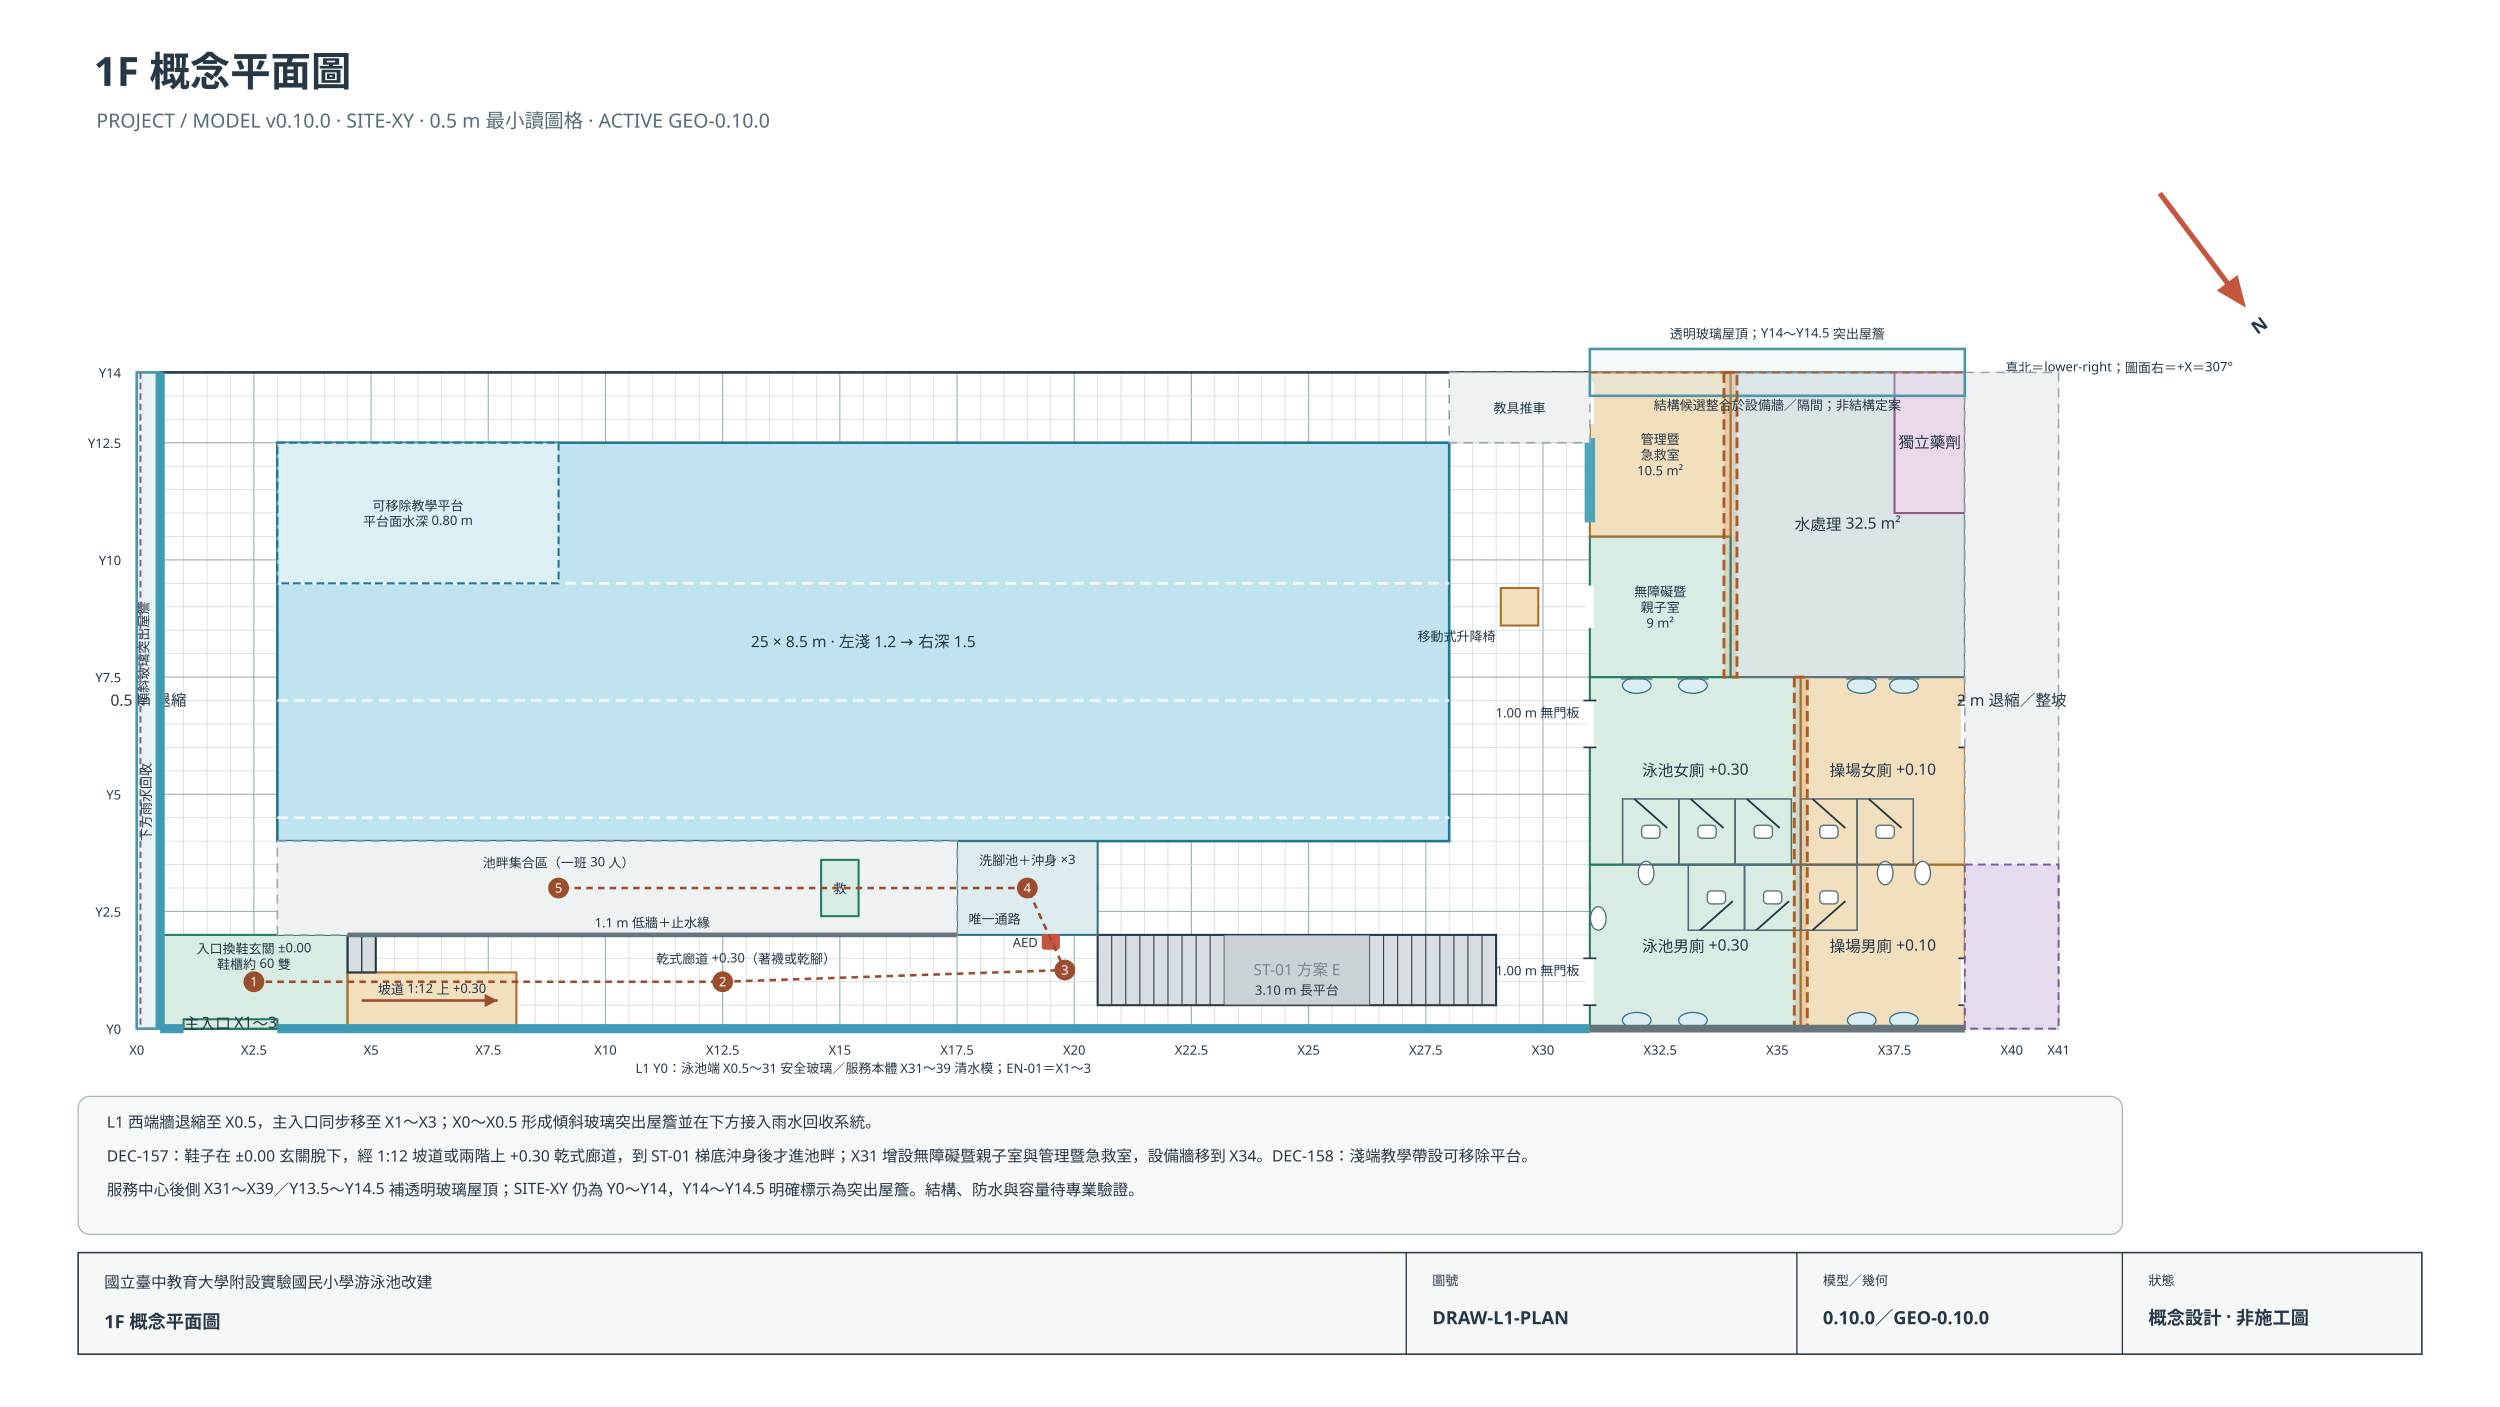
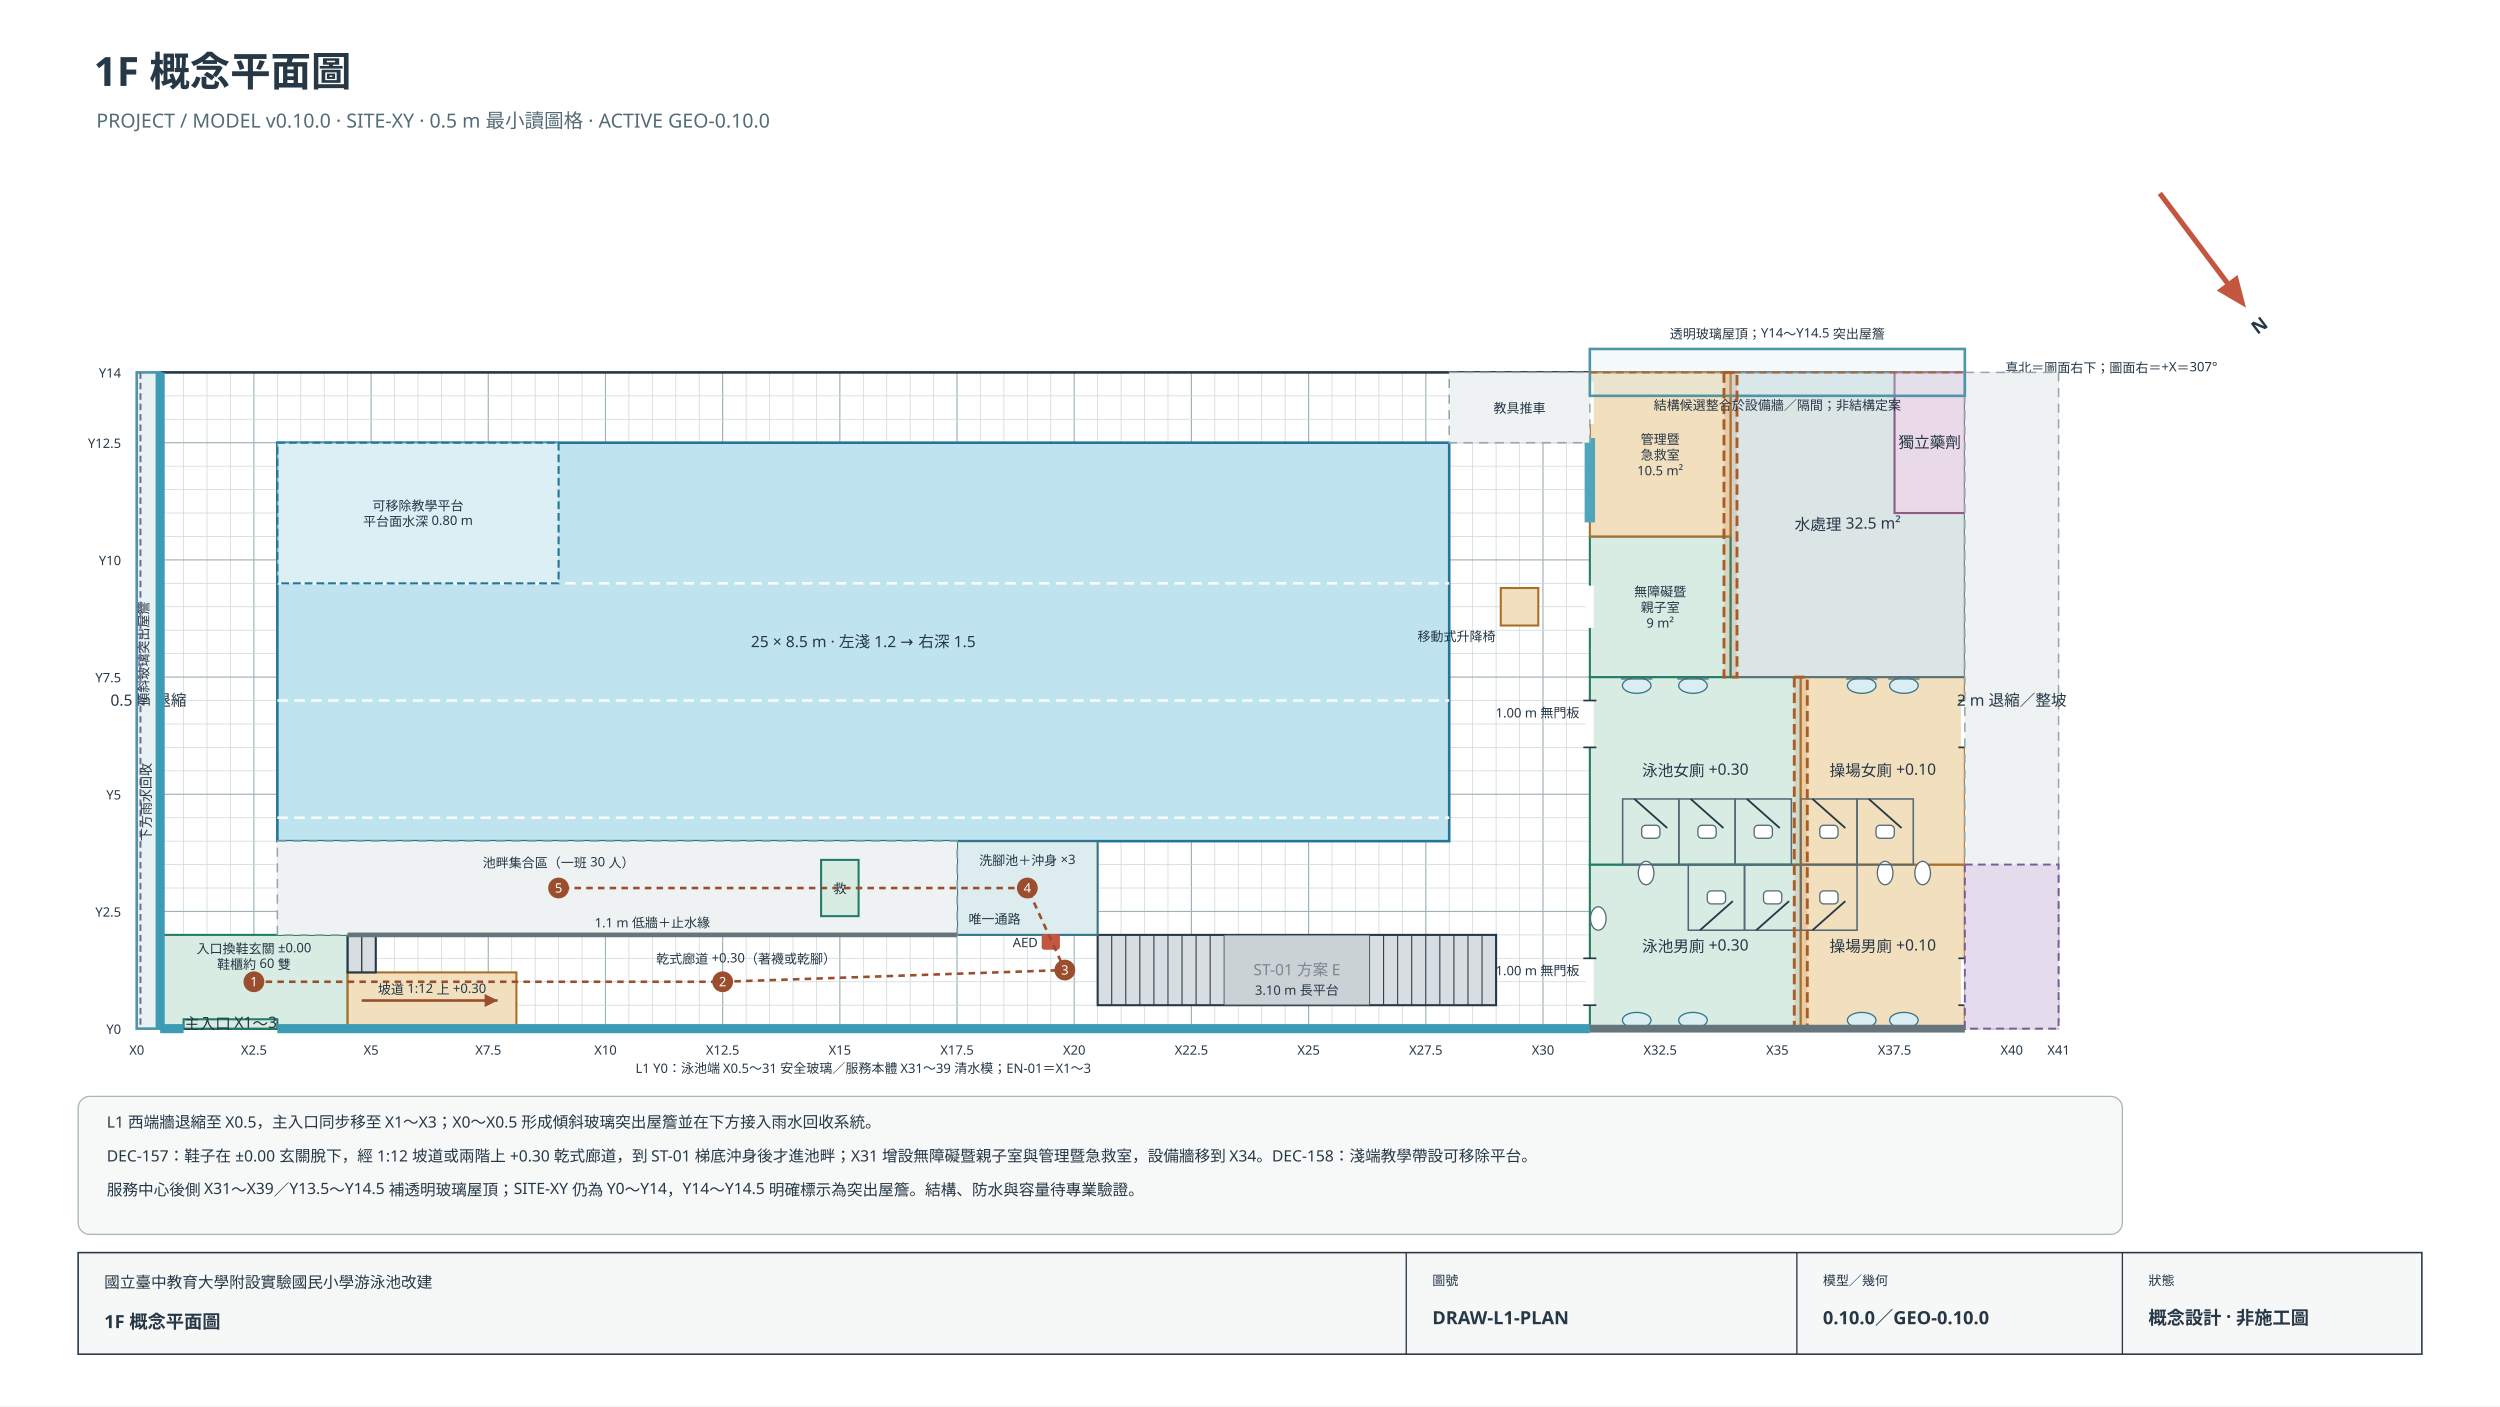
<svg xmlns="http://www.w3.org/2000/svg" width="1920" height="1080" viewBox="0 0 1920 1080" role="img" aria-labelledby="title desc" data-model-version="0.10.0" data-active-geometry="GEO-0.10.0" data-coordinate-system="SITE-XY">
  <style>
  text{font-family:"Noto Sans TC","Microsoft JhengHei",sans-serif;fill:#263746}.title{font-size:31px;font-weight:800}.subtitle{font-size:15px;fill:#536b75}.label{font-size:14px;font-weight:700}.small{font-size:12px}.tiny{font-size:10px}.grid{stroke:#cbd7da;stroke-width:.55}.gridMajor{stroke:#9fb2b8;stroke-width:.9}.outline{fill:none;stroke:#263746;stroke-width:2}.reference{fill:#eef2f2;stroke:#97a8ad;stroke-width:1.2;stroke-dasharray:7 5}.pool{fill:#bfe4ef;stroke:#227698;stroke-width:2}.lane{stroke:#f8fbfc;stroke-width:2;stroke-dasharray:8 5}.working{fill:#f1dfbe;stroke:#a96f28;stroke-width:1.6}.confirmed{fill:#d8ece4;stroke:#237c64;stroke-width:1.6}.service{fill:#dbe5e6;stroke:#5b7278;stroke-width:1.6}.chemical{fill:#ead9e8;stroke:#8e5a88;stroke-width:1.6}.deferred{fill:#e4dbed;stroke:#7c5c98;stroke-width:1.5;stroke-dasharray:6 4}.stair{fill:#d7dde0;stroke:#263746;stroke-width:1.6}.structure{fill:#c3793c;fill-opacity:.18;stroke:#a95c25;stroke-width:2.2;stroke-dasharray:8 4}.dim{stroke:#536b75;stroke-width:1;fill:none}.titleBox{fill:#f6f8f8;stroke:#263746;stroke-width:1.2}.note{fill:#f7f8f8;stroke:#a8b6ba;stroke-width:1}.mirror{stroke:#4f8792;stroke-width:7}.roof{fill:#d8eef2;fill-opacity:.28;stroke:#4f95a8;stroke-width:2}.level{stroke:#8b9ba0;stroke-width:1;stroke-dasharray:7 5}.water{fill:#8fd2e6;fill-opacity:.75;stroke:#227698;stroke-width:2}.wall{fill:#c9d3d4;stroke:#536b75;stroke-width:1.5}.terrace{fill:#cfe1c5;stroke:#52774b;stroke-width:1.7}.arrival{fill:#d7e8df;stroke:#286b5c;stroke-width:2}.corridor{fill:#dcecef;stroke:#357487;stroke-width:1.6}.female{fill:#e5e0ee;stroke:#76598d;stroke-width:1.6}.glassLine{stroke:#3d9bb3;stroke-width:7}.wallLine{stroke:#65757b;stroke-width:6}.windowLine{stroke:#4fa5bb;stroke-width:8}.locker{fill:#cfd8d8;stroke:#64787a;stroke-width:1}.counter{fill:#d7c5ab;stroke:#8a6234;stroke-width:1.5}.plant{fill:#bed6b2;stroke:#52774b;stroke-width:1.3}.pv{fill:#8fd9ee;fill-opacity:.24;stroke:#3d91b4;stroke-width:1.8}.pvGrid{stroke:#4f9fc1;stroke-width:.8;stroke-opacity:.82}.projected{fill:none;stroke:#9b6a43;stroke-width:1.5;stroke-dasharray:6 4}.rain{fill:#d9e5ef;fill-opacity:.55;stroke:#6f6a96;stroke-width:1.5;stroke-dasharray:5 3}
</style>
  <rect width="1920" height="1080" fill="#fff" />
  <text x="72" y="66" class="title">1F 概念平面圖</text>
  <text x="74" y="98" class="subtitle">PROJECT / MODEL v0.10.0 · SITE-XY · 0.5 m 最小讀圖格 · ACTIVE GEO-0.10.0</text>
  <g aria-label="SITE-XY 0.5 m grid" data-grid-visible="true" data-minor-spacing="0.5" data-major-spacing="2.5">
    <line x1="105" y1="286" x2="105" y2="790" class="gridMajor" />
    <text x="105" y="810" text-anchor="middle" class="tiny">X0</text>
    <line x1="123" y1="286" x2="123" y2="790" class="grid" />
    <line x1="141" y1="286" x2="141" y2="790" class="grid" />
    <line x1="159" y1="286" x2="159" y2="790" class="grid" />
    <line x1="177" y1="286" x2="177" y2="790" class="grid" />
    <line x1="195" y1="286" x2="195" y2="790" class="gridMajor" />
    <text x="195" y="810" text-anchor="middle" class="tiny">X2.5</text>
    <line x1="213" y1="286" x2="213" y2="790" class="grid" />
    <line x1="231" y1="286" x2="231" y2="790" class="grid" />
    <line x1="249" y1="286" x2="249" y2="790" class="grid" />
    <line x1="267" y1="286" x2="267" y2="790" class="grid" />
    <line x1="285" y1="286" x2="285" y2="790" class="gridMajor" />
    <text x="285" y="810" text-anchor="middle" class="tiny">X5</text>
    <line x1="303" y1="286" x2="303" y2="790" class="grid" />
    <line x1="321" y1="286" x2="321" y2="790" class="grid" />
    <line x1="339" y1="286" x2="339" y2="790" class="grid" />
    <line x1="357" y1="286" x2="357" y2="790" class="grid" />
    <line x1="375" y1="286" x2="375" y2="790" class="gridMajor" />
    <text x="375" y="810" text-anchor="middle" class="tiny">X7.5</text>
    <line x1="393" y1="286" x2="393" y2="790" class="grid" />
    <line x1="411" y1="286" x2="411" y2="790" class="grid" />
    <line x1="429" y1="286" x2="429" y2="790" class="grid" />
    <line x1="447" y1="286" x2="447" y2="790" class="grid" />
    <line x1="465" y1="286" x2="465" y2="790" class="gridMajor" />
    <text x="465" y="810" text-anchor="middle" class="tiny">X10</text>
    <line x1="483" y1="286" x2="483" y2="790" class="grid" />
    <line x1="501" y1="286" x2="501" y2="790" class="grid" />
    <line x1="519" y1="286" x2="519" y2="790" class="grid" />
    <line x1="537" y1="286" x2="537" y2="790" class="grid" />
    <line x1="555" y1="286" x2="555" y2="790" class="gridMajor" />
    <text x="555" y="810" text-anchor="middle" class="tiny">X12.5</text>
    <line x1="573" y1="286" x2="573" y2="790" class="grid" />
    <line x1="591" y1="286" x2="591" y2="790" class="grid" />
    <line x1="609" y1="286" x2="609" y2="790" class="grid" />
    <line x1="627" y1="286" x2="627" y2="790" class="grid" />
    <line x1="645" y1="286" x2="645" y2="790" class="gridMajor" />
    <text x="645" y="810" text-anchor="middle" class="tiny">X15</text>
    <line x1="663" y1="286" x2="663" y2="790" class="grid" />
    <line x1="681" y1="286" x2="681" y2="790" class="grid" />
    <line x1="699" y1="286" x2="699" y2="790" class="grid" />
    <line x1="717" y1="286" x2="717" y2="790" class="grid" />
    <line x1="735" y1="286" x2="735" y2="790" class="gridMajor" />
    <text x="735" y="810" text-anchor="middle" class="tiny">X17.5</text>
    <line x1="753" y1="286" x2="753" y2="790" class="grid" />
    <line x1="771" y1="286" x2="771" y2="790" class="grid" />
    <line x1="789" y1="286" x2="789" y2="790" class="grid" />
    <line x1="807" y1="286" x2="807" y2="790" class="grid" />
    <line x1="825" y1="286" x2="825" y2="790" class="gridMajor" />
    <text x="825" y="810" text-anchor="middle" class="tiny">X20</text>
    <line x1="843" y1="286" x2="843" y2="790" class="grid" />
    <line x1="861" y1="286" x2="861" y2="790" class="grid" />
    <line x1="879" y1="286" x2="879" y2="790" class="grid" />
    <line x1="897" y1="286" x2="897" y2="790" class="grid" />
    <line x1="915" y1="286" x2="915" y2="790" class="gridMajor" />
    <text x="915" y="810" text-anchor="middle" class="tiny">X22.5</text>
    <line x1="933" y1="286" x2="933" y2="790" class="grid" />
    <line x1="951" y1="286" x2="951" y2="790" class="grid" />
    <line x1="969" y1="286" x2="969" y2="790" class="grid" />
    <line x1="987" y1="286" x2="987" y2="790" class="grid" />
    <line x1="1005" y1="286" x2="1005" y2="790" class="gridMajor" />
    <text x="1005" y="810" text-anchor="middle" class="tiny">X25</text>
    <line x1="1023" y1="286" x2="1023" y2="790" class="grid" />
    <line x1="1041" y1="286" x2="1041" y2="790" class="grid" />
    <line x1="1059" y1="286" x2="1059" y2="790" class="grid" />
    <line x1="1077" y1="286" x2="1077" y2="790" class="grid" />
    <line x1="1095" y1="286" x2="1095" y2="790" class="gridMajor" />
    <text x="1095" y="810" text-anchor="middle" class="tiny">X27.5</text>
    <line x1="1113" y1="286" x2="1113" y2="790" class="grid" />
    <line x1="1131" y1="286" x2="1131" y2="790" class="grid" />
    <line x1="1149" y1="286" x2="1149" y2="790" class="grid" />
    <line x1="1167" y1="286" x2="1167" y2="790" class="grid" />
    <line x1="1185" y1="286" x2="1185" y2="790" class="gridMajor" />
    <text x="1185" y="810" text-anchor="middle" class="tiny">X30</text>
    <line x1="1203" y1="286" x2="1203" y2="790" class="grid" />
    <line x1="1221" y1="286" x2="1221" y2="790" class="grid" />
    <line x1="1239" y1="286" x2="1239" y2="790" class="grid" />
    <line x1="1257" y1="286" x2="1257" y2="790" class="grid" />
    <line x1="1275" y1="286" x2="1275" y2="790" class="gridMajor" />
    <text x="1275" y="810" text-anchor="middle" class="tiny">X32.5</text>
    <line x1="1293" y1="286" x2="1293" y2="790" class="grid" />
    <line x1="1311" y1="286" x2="1311" y2="790" class="grid" />
    <line x1="1329" y1="286" x2="1329" y2="790" class="grid" />
    <line x1="1347" y1="286" x2="1347" y2="790" class="grid" />
    <line x1="1365" y1="286" x2="1365" y2="790" class="gridMajor" />
    <text x="1365" y="810" text-anchor="middle" class="tiny">X35</text>
    <line x1="1383" y1="286" x2="1383" y2="790" class="grid" />
    <line x1="1401" y1="286" x2="1401" y2="790" class="grid" />
    <line x1="1419" y1="286" x2="1419" y2="790" class="grid" />
    <line x1="1437" y1="286" x2="1437" y2="790" class="grid" />
    <line x1="1455" y1="286" x2="1455" y2="790" class="gridMajor" />
    <text x="1455" y="810" text-anchor="middle" class="tiny">X37.5</text>
    <line x1="1473" y1="286" x2="1473" y2="790" class="grid" />
    <line x1="1491" y1="286" x2="1491" y2="790" class="grid" />
    <line x1="1509" y1="286" x2="1509" y2="790" class="grid" />
    <line x1="1527" y1="286" x2="1527" y2="790" class="grid" />
    <line x1="1545" y1="286" x2="1545" y2="790" class="gridMajor" />
    <text x="1545" y="810" text-anchor="middle" class="tiny">X40</text>
    <line x1="1563" y1="286" x2="1563" y2="790" class="grid" />
    <line x1="1581" y1="286" x2="1581" y2="790" class="grid" />
    <text x="1581" y="810" text-anchor="middle" class="tiny">X41</text>
    <line x1="105" y1="790" x2="1581" y2="790" class="gridMajor" />
    <text x="93" y="794" text-anchor="end" class="tiny">Y0</text>
    <line x1="105" y1="772" x2="1581" y2="772" class="grid" />
    <line x1="105" y1="754" x2="1581" y2="754" class="grid" />
    <line x1="105" y1="736" x2="1581" y2="736" class="grid" />
    <line x1="105" y1="718" x2="1581" y2="718" class="grid" />
    <line x1="105" y1="700" x2="1581" y2="700" class="gridMajor" />
    <text x="93" y="704" text-anchor="end" class="tiny">Y2.5</text>
    <line x1="105" y1="682" x2="1581" y2="682" class="grid" />
    <line x1="105" y1="664" x2="1581" y2="664" class="grid" />
    <line x1="105" y1="646" x2="1581" y2="646" class="grid" />
    <line x1="105" y1="628" x2="1581" y2="628" class="grid" />
    <line x1="105" y1="610" x2="1581" y2="610" class="gridMajor" />
    <text x="93" y="614" text-anchor="end" class="tiny">Y5</text>
    <line x1="105" y1="592" x2="1581" y2="592" class="grid" />
    <line x1="105" y1="574" x2="1581" y2="574" class="grid" />
    <line x1="105" y1="556" x2="1581" y2="556" class="grid" />
    <line x1="105" y1="538" x2="1581" y2="538" class="grid" />
    <line x1="105" y1="520" x2="1581" y2="520" class="gridMajor" />
    <text x="93" y="524" text-anchor="end" class="tiny">Y7.5</text>
    <line x1="105" y1="502" x2="1581" y2="502" class="grid" />
    <line x1="105" y1="484" x2="1581" y2="484" class="grid" />
    <line x1="105" y1="466" x2="1581" y2="466" class="grid" />
    <line x1="105" y1="448" x2="1581" y2="448" class="grid" />
    <line x1="105" y1="430" x2="1581" y2="430" class="gridMajor" />
    <text x="93" y="434" text-anchor="end" class="tiny">Y10</text>
    <line x1="105" y1="412" x2="1581" y2="412" class="grid" />
    <line x1="105" y1="394" x2="1581" y2="394" class="grid" />
    <line x1="105" y1="376" x2="1581" y2="376" class="grid" />
    <line x1="105" y1="358" x2="1581" y2="358" class="grid" />
    <line x1="105" y1="340" x2="1581" y2="340" class="gridMajor" />
    <text x="93" y="344" text-anchor="end" class="tiny">Y12.5</text>
    <line x1="105" y1="322" x2="1581" y2="322" class="grid" />
    <line x1="105" y1="304" x2="1581" y2="304" class="grid" />
    <line x1="105" y1="286" x2="1581" y2="286" class="grid" />
    <text x="93" y="290" text-anchor="end" class="tiny">Y14</text>
  </g>
  <g data-north-plan-direction="lower-right" data-north-rotation="143" transform="translate(1690 190) rotate(143)">
    <line x1="0" y1="52" x2="0" y2="-38" stroke="#c4553f" stroke-width="4" />
    <path d="M0 -58L-10 -34H10Z" fill="#c4553f" />
    <text x="0" y="-70" text-anchor="middle" class="label">N</text>
  </g>
-   <text x="1540" y="286" class="tiny">真北＝lower-right；圖面右＝+X＝307°</text>
+   <text x="1540" y="286" class="tiny">真北＝圖面右下；圖面右＝+X＝307°</text>
  <g data-entity="BLDG-01" data-coordinate-system="SITE-XY" data-bounds="0.5,39,0,14">
    <rect x="123" y="286" width="1386" height="504" class="outline" />
  </g>
  <g data-entity="POOL-01" data-coordinate-system="SITE-XY" data-bounds="3,28,4,12.5">
    <rect x="213" y="340" width="900" height="306" class="pool" />
    <text x="663" y="497" text-anchor="middle" class="small">25 × 8.5 m · 左淺 1.2 → 右深 1.5</text>
  </g>
  <line x1="213" y1="628" x2="1113" y2="628" class="lane" />
  <line x1="213" y1="538" x2="1113" y2="538" class="lane" />
  <line x1="213" y1="448" x2="1113" y2="448" class="lane" />
  <g data-entity="Z-WC-POOL-M-01" data-coordinate-system="SITE-XY" data-bounds="31,35.5,0,3.5">
    <rect x="1221" y="664" width="162" height="126" class="confirmed" />
    <text x="1302" y="731" text-anchor="middle" class="small">泳池男廁 +0.30</text>
  </g>
  <g data-entity="Z-WC-POOL-F-01" data-coordinate-system="SITE-XY" data-bounds="31,35.5,3.5,7.5">
    <rect x="1221" y="520" width="162" height="144" class="confirmed" />
    <text x="1302" y="596" text-anchor="middle" class="small">泳池女廁 +0.30</text>
  </g>
  <g data-entity="Z-WC-PLAY-M-01" data-coordinate-system="SITE-XY" data-bounds="35.5,39,0,3.5">
    <rect x="1383" y="664" width="126" height="126" class="working" />
    <text x="1446" y="731" text-anchor="middle" class="small">操場男廁 +0.10</text>
  </g>
  <g data-entity="Z-WC-PLAY-F-01" data-coordinate-system="SITE-XY" data-bounds="35.5,39,3.5,7.5">
    <rect x="1383" y="520" width="126" height="144" class="working" />
    <text x="1446" y="596" text-anchor="middle" class="small">操場女廁 +0.10</text>
  </g>
  <g data-entity="Z-WTP-01" data-coordinate-system="SITE-XY" data-bounds="34,39,7.5,14">
    <rect x="1329" y="286" width="180" height="234" class="service" />
    <text x="1419" y="407" text-anchor="middle" class="small">水處理 32.5 m²</text>
  </g>
  <g data-entity="Z-CHEM-01" data-coordinate-system="SITE-XY" data-bounds="37.5,39,11,14">
    <rect x="1455" y="286" width="54" height="108" class="chemical" />
    <text x="1482" y="344" text-anchor="middle" class="small">獨立藥劑</text>
  </g>
  <g aria-label="Z-WC-POOL-M-01 detailed fixtures">
    <g data-wc-door-leaf="true" data-wall-contact="y3.5">
      <rect x="1296.6" y="664" width="43.2" height="50.4" fill="none" stroke="#536b75" stroke-width="1.2" />
      <line x1="1305.6" y1="714.4" x2="1330.8" y2="692.08" stroke="#263746" stroke-width="1.4" />
      <rect x="1311.2" y="684.2" width="14" height="10" rx="3" fill="#fff" stroke="#536b75" />
    </g>
    <g data-wc-door-leaf="true" data-wall-contact="y3.5">
      <rect x="1339.8" y="664" width="43.2" height="50.4" fill="none" stroke="#536b75" stroke-width="1.2" />
      <line x1="1348.8" y1="714.4" x2="1374" y2="692.08" stroke="#263746" stroke-width="1.4" />
      <rect x="1354.4" y="684.2" width="14" height="10" rx="3" fill="#fff" stroke="#536b75" />
    </g>
    <g data-fixture="washbasin">
      <ellipse cx="1257" cy="783.52" rx="11" ry="6" fill="#d9edf2" stroke="#367486" />
      <line x1="1245" y1="788.56" x2="1269" y2="788.56" stroke="#536b75" />
    </g>
    <g data-fixture="washbasin">
      <ellipse cx="1300.2" cy="783.52" rx="11" ry="6" fill="#d9edf2" stroke="#367486" />
      <line x1="1288.2" y1="788.56" x2="1312.2" y2="788.56" stroke="#536b75" />
    </g>
    <ellipse data-fixture="urinal" cx="1227.48" cy="705.4" rx="6" ry="9" fill="#fff" stroke="#536b75" />
    <ellipse data-fixture="urinal" cx="1264.2" cy="670.48" rx="6" ry="9" fill="#fff" stroke="#536b75" />
  </g>
  <g aria-label="Z-WC-POOL-F-01 detailed fixtures">
    <g data-wc-door-leaf="true" data-wall-contact="y3.5">
      <rect x="1246.2" y="613.6" width="43.2" height="50.4" fill="none" stroke="#536b75" stroke-width="1.2" />
      <line x1="1255.2" y1="613.6" x2="1280.4" y2="635.92" stroke="#263746" stroke-width="1.4" />
      <rect x="1260.8" y="633.8" width="14" height="10" rx="3" fill="#fff" stroke="#536b75" />
    </g>
    <g data-wc-door-leaf="true" data-wall-contact="y3.5">
      <rect x="1289.4" y="613.6" width="43.2" height="50.4" fill="none" stroke="#536b75" stroke-width="1.2" />
      <line x1="1298.4" y1="613.6" x2="1323.6" y2="635.92" stroke="#263746" stroke-width="1.4" />
      <rect x="1304" y="633.8" width="14" height="10" rx="3" fill="#fff" stroke="#536b75" />
    </g>
    <g data-wc-door-leaf="true" data-wall-contact="y3.5">
      <rect x="1332.6" y="613.6" width="43.2" height="50.4" fill="none" stroke="#536b75" stroke-width="1.2" />
      <line x1="1341.6" y1="613.6" x2="1366.8" y2="635.92" stroke="#263746" stroke-width="1.4" />
      <rect x="1347.2" y="633.8" width="14" height="10" rx="3" fill="#fff" stroke="#536b75" />
    </g>
    <g data-fixture="washbasin">
      <ellipse cx="1257" cy="526.48" rx="11" ry="6" fill="#d9edf2" stroke="#367486" />
      <line x1="1245" y1="521.44" x2="1269" y2="521.44" stroke="#536b75" />
    </g>
    <g data-fixture="washbasin">
      <ellipse cx="1300.2" cy="526.48" rx="11" ry="6" fill="#d9edf2" stroke="#367486" />
      <line x1="1288.2" y1="521.44" x2="1312.2" y2="521.44" stroke="#536b75" />
    </g>
  </g>
  <g aria-label="Z-WC-PLAY-M-01 detailed fixtures">
    <g data-wc-door-leaf="true" data-wall-contact="y3.5">
      <rect x="1383" y="664" width="43.2" height="50.4" fill="none" stroke="#536b75" stroke-width="1.2" />
      <line x1="1392" y1="714.4" x2="1417.2" y2="692.08" stroke="#263746" stroke-width="1.4" />
      <rect x="1397.6" y="684.2" width="14" height="10" rx="3" fill="#fff" stroke="#536b75" />
    </g>
    <g data-fixture="washbasin">
      <ellipse cx="1462.2" cy="783.52" rx="11" ry="6" fill="#d9edf2" stroke="#367486" />
      <line x1="1450.2" y1="788.56" x2="1474.2" y2="788.56" stroke="#536b75" />
    </g>
    <g data-fixture="washbasin">
      <ellipse cx="1429.8" cy="783.52" rx="11" ry="6" fill="#d9edf2" stroke="#367486" />
      <line x1="1417.8" y1="788.56" x2="1441.8" y2="788.56" stroke="#536b75" />
    </g>
    <ellipse data-fixture="urinal" cx="1447.8" cy="670.48" rx="6" ry="9" fill="#fff" stroke="#536b75" />
    <ellipse data-fixture="urinal" cx="1476.6" cy="670.48" rx="6" ry="9" fill="#fff" stroke="#536b75" />
  </g>
  <g aria-label="Z-WC-PLAY-F-01 detailed fixtures">
    <g data-wc-door-leaf="true" data-wall-contact="y3.5">
      <rect x="1383" y="613.6" width="43.2" height="50.4" fill="none" stroke="#536b75" stroke-width="1.2" />
      <line x1="1392" y1="613.6" x2="1417.2" y2="635.92" stroke="#263746" stroke-width="1.4" />
      <rect x="1397.6" y="633.8" width="14" height="10" rx="3" fill="#fff" stroke="#536b75" />
    </g>
    <g data-wc-door-leaf="true" data-wall-contact="y3.5">
      <rect x="1426.2" y="613.6" width="43.2" height="50.4" fill="none" stroke="#536b75" stroke-width="1.2" />
      <line x1="1435.2" y1="613.6" x2="1460.4" y2="635.92" stroke="#263746" stroke-width="1.4" />
      <rect x="1440.8" y="633.8" width="14" height="10" rx="3" fill="#fff" stroke="#536b75" />
    </g>
    <g data-fixture="washbasin">
      <ellipse cx="1462.2" cy="526.48" rx="11" ry="6" fill="#d9edf2" stroke="#367486" />
      <line x1="1450.2" y1="521.44" x2="1474.2" y2="521.44" stroke="#536b75" />
    </g>
    <g data-fixture="washbasin">
      <ellipse cx="1429.8" cy="526.48" rx="11" ry="6" fill="#d9edf2" stroke="#367486" />
      <line x1="1417.8" y1="521.44" x2="1441.8" y2="521.44" stroke="#536b75" />
    </g>
  </g>
  <g data-entity="OP-WC-POOL-M-01" data-opening-type="doorless-opening" data-door-leaf="false" data-clear-width="1">
    <line x1="1221" y1="772" x2="1221" y2="736" stroke="#fff" stroke-width="6" />
    <line x1="1216" y1="772" x2="1226" y2="772" stroke="#263746" stroke-width="1.3" />
    <line x1="1216" y1="736" x2="1226" y2="736" stroke="#263746" stroke-width="1.3" />
    <text x="1213" y="749" text-anchor="end" class="tiny">1.00 m 無門板</text>
  </g>
  <g data-entity="OP-WC-POOL-F-01" data-opening-type="doorless-opening" data-door-leaf="false" data-clear-width="1">
    <line x1="1221" y1="574" x2="1221" y2="538" stroke="#fff" stroke-width="6" />
    <line x1="1216" y1="574" x2="1226" y2="574" stroke="#263746" stroke-width="1.3" />
    <line x1="1216" y1="538" x2="1226" y2="538" stroke="#263746" stroke-width="1.3" />
    <text x="1213" y="551" text-anchor="end" class="tiny">1.00 m 無門板</text>
  </g>
  <g data-entity="OP-WC-PLAY-M-01" data-opening-type="doorless-opening" data-door-leaf="false" data-clear-width="1">
    <line x1="1509" y1="772" x2="1509" y2="736" stroke="#fff" stroke-width="6" />
    <line x1="1504" y1="772" x2="1514" y2="772" stroke="#263746" stroke-width="1.3" />
    <line x1="1504" y1="736" x2="1514" y2="736" stroke="#263746" stroke-width="1.3" />
    <text x="1517" y="749" text-anchor="start" class="tiny">1.00 m 無門板</text>
  </g>
  <g data-entity="OP-WC-PLAY-F-01" data-opening-type="doorless-opening" data-door-leaf="false" data-clear-width="1">
    <line x1="1509" y1="574" x2="1509" y2="538" stroke="#fff" stroke-width="6" />
    <line x1="1504" y1="574" x2="1514" y2="574" stroke="#263746" stroke-width="1.3" />
    <line x1="1504" y1="538" x2="1514" y2="538" stroke="#263746" stroke-width="1.3" />
    <text x="1517" y="551" text-anchor="start" class="tiny">1.00 m 無門板</text>
  </g>
  <g data-entity="ST-01" data-coordinate-system="SITE-XY" data-bounds="20.5,29,0.5,2">
    <rect x="843" y="718" width="306" height="54" class="stair" />
    <text x="996" y="749" text-anchor="middle" class="small">ST-01 方案 E</text>
  </g>
  <line x1="853.8" y1="718" x2="853.8" y2="772" stroke="#263746" stroke-width=".8" />
  <line x1="1138.2" y1="718" x2="1138.2" y2="772" stroke="#263746" stroke-width=".8" />
  <line x1="864.6" y1="718" x2="864.6" y2="772" stroke="#263746" stroke-width=".8" />
  <line x1="1127.4" y1="718" x2="1127.4" y2="772" stroke="#263746" stroke-width=".8" />
  <line x1="875.4" y1="718" x2="875.4" y2="772" stroke="#263746" stroke-width=".8" />
  <line x1="1116.6" y1="718" x2="1116.6" y2="772" stroke="#263746" stroke-width=".8" />
  <line x1="886.2" y1="718" x2="886.2" y2="772" stroke="#263746" stroke-width=".8" />
  <line x1="1105.8" y1="718" x2="1105.8" y2="772" stroke="#263746" stroke-width=".8" />
  <line x1="897" y1="718" x2="897" y2="772" stroke="#263746" stroke-width=".8" />
  <line x1="1095" y1="718" x2="1095" y2="772" stroke="#263746" stroke-width=".8" />
  <line x1="907.8" y1="718" x2="907.8" y2="772" stroke="#263746" stroke-width=".8" />
  <line x1="1084.2" y1="718" x2="1084.2" y2="772" stroke="#263746" stroke-width=".8" />
  <line x1="918.6" y1="718" x2="918.6" y2="772" stroke="#263746" stroke-width=".8" />
  <line x1="1073.4" y1="718" x2="1073.4" y2="772" stroke="#263746" stroke-width=".8" />
  <line x1="929.4" y1="718" x2="929.4" y2="772" stroke="#263746" stroke-width=".8" />
  <line x1="1062.6" y1="718" x2="1062.6" y2="772" stroke="#263746" stroke-width=".8" />
  <line x1="940.2" y1="718" x2="940.2" y2="772" stroke="#263746" stroke-width=".8" />
  <line x1="1051.8" y1="718" x2="1051.8" y2="772" stroke="#263746" stroke-width=".8" />
  <rect x="940.2" y="718" width="111.6" height="54" fill="#bfc9cd" fill-opacity=".55" />
  <text x="996" y="764" text-anchor="middle" class="tiny">3.10 m 長平台</text>
  <g data-decision="DEC-157" aria-label="1F 泳池使用動線">
    <g data-entity="Z-L1-ENTRY-01" data-coordinate-system="SITE-XY" data-bounds="0.5,4.5,0,2">
      <rect x="123" y="718" width="144" height="72" class="confirmed" />
      <text x="195" y="732.2" text-anchor="middle" class="tiny">入口換鞋玄關 ±0.00</text>
      <text x="195" y="744.2" text-anchor="middle" class="tiny">鞋櫃約 60 雙</text>
    </g>
    <g data-entity="RMP-L1-ENTRY-01" data-slope-ratio="12" data-bounds="4.5,8.1,0,1.2">
      <rect x="267" y="746.8" width="129.6" height="43.2" class="working" />
      <line x1="277.8" y1="768.4" x2="382.2" y2="768.4" stroke="#9a4e2d" stroke-width="2" />
      <path d="M382.2 768.4l-10 -5v10z" fill="#9a4e2d" />
      <text x="331.8" y="763.4" text-anchor="middle" class="tiny">坡道 1:12 上 +0.30</text>
    </g>
    <g data-entity="STP-L1-ENTRY-01" data-risers="2" data-bounds="4.5,5.1,1.2,2">
      <rect x="267" y="718" width="21.6" height="28.8" class="stair" />
      <line x1="277.8" y1="718" x2="277.8" y2="746.8" stroke="#263746" stroke-width="1" />
    </g>
    <g data-entity="Z-L1-DRY-01" data-bounds="4.5,20.5,0,2">
      <text x="573" y="740" text-anchor="middle" class="tiny">乾式廊道 +0.30（著襪或乾腳）</text>
    </g>
    <g data-entity="Z-L1-RINSE-01" data-coordinate-system="SITE-XY" data-bounds="17.5,20.5,2,4">
      <rect x="735" y="646" width="108" height="72" class="corridor" />
      <text x="789" y="664.4" text-anchor="middle" class="tiny">洗腳池＋沖身 ×3</text>
    </g>
    <text x="763.8" y="709.4" text-anchor="middle" class="tiny">唯一通路</text>
    <g data-entity="Z-L1-ASSEMBLY-01" data-coordinate-system="SITE-XY" data-bounds="3,17.5,2,4">
      <rect x="213" y="646" width="522" height="72" class="reference" />
      <text x="429" y="666.2" text-anchor="middle" class="tiny">池畔集合區（一班 30 人）</text>
    </g>
    <g data-entity="W-L1-DRY-01" data-height="1.1">
      <rect x="267" y="716.2" width="468" height="3.6" fill="#65757b" />
      <text x="501" y="712.2" text-anchor="middle" class="tiny">1.1 m 低牆＋止水緣</text>
    </g>
    <g data-entity="FX-L1-LIFEGUARD-01" data-coordinate-system="SITE-XY" data-bounds="14.6,15.4,2.4,3.6">
      <rect x="630.6" y="660.4" width="28.8" height="43.2" class="confirmed" />
      <text x="645" y="686" text-anchor="middle" class="tiny">救</text>
    </g>
    <g data-entity="AED-L1-01" data-mounted-on="dry-corridor-end">
      <rect x="800" y="717.4" width="14" height="12" rx="2" fill="#c4553f" />
      <text x="797" y="727.4" text-anchor="end" class="tiny">AED</text>
    </g>
    <g data-entity="Z-L1-ACC-01" data-coordinate-system="SITE-XY" data-bounds="31,34,7.5,10.5">
      <rect x="1221" y="412" width="108" height="108" class="confirmed" />
      <text x="1275" y="458" text-anchor="middle" class="tiny">無障礙暨</text>
      <text x="1275" y="470" text-anchor="middle" class="tiny">親子室</text>
      <text x="1275" y="482" text-anchor="middle" class="tiny">9 m²</text>
    </g>
    <line data-door="Z-L1-ACC-01" data-clear-width="0.9" x1="1221" y1="482.2" x2="1221" y2="449.8" stroke="#fff" stroke-width="6" />
    <g data-entity="Z-L1-STAFF-01" data-coordinate-system="SITE-XY" data-bounds="31,34,10.5,14">
      <rect x="1221" y="286" width="108" height="126" class="working" />
      <text x="1275" y="341" text-anchor="middle" class="tiny">管理暨</text>
      <text x="1275" y="353" text-anchor="middle" class="tiny">急救室</text>
      <text x="1275" y="365" text-anchor="middle" class="tiny">10.5 m²</text>
    </g>
    <line data-door="Z-L1-STAFF-01" data-clear-width="0.9" x1="1221" y1="325.6" x2="1221" y2="293.2" stroke="#fff" stroke-width="6" />
    <line data-pool-view-window="Z-L1-STAFF-01" x1="1221" y1="401.2" x2="1221" y2="336.4" class="windowLine" />
    <g data-entity="Z-L1-EQUIP-01" data-coordinate-system="SITE-XY" data-bounds="28,31,12.5,14">
      <rect x="1113" y="286" width="108" height="54" class="reference" />
      <text x="1167" y="317" text-anchor="middle" class="tiny">教具推車</text>
    </g>
    <g data-entity="FX-L1-LIFT-01" data-coordinate-system="SITE-XY" data-bounds="29.1,29.9,8.6,9.4">
      <rect x="1152.6" y="451.6" width="28.8" height="28.8" class="working" />
      <text x="1167" y="470" text-anchor="middle" class="tiny" />
    </g>
    <text x="1148.6" y="492.4" text-anchor="end" class="tiny">移動式升降椅</text>
    <g data-entity="POOL-PLAT-01" data-decision="DEC-158" data-top-water-depth="0.8" data-removable="true" data-bounds="3,9,9.5,12.5">
      <rect x="213" y="340" width="216" height="108" fill="#e7f4f7" fill-opacity=".7" stroke="#227698" stroke-width="1.6" stroke-dasharray="6 3" />
      <text x="321" y="392" text-anchor="middle" class="tiny">可移除教學平台</text>
      <text x="321" y="404" text-anchor="middle" class="tiny">平台面水深 0.80 m</text>
    </g>
    <polyline data-class-route="DEC-157" points="195,754 555,754 817.8,745 789,682 429,682" fill="none" stroke="#9a4e2d" stroke-width="2" stroke-dasharray="5 4" />
    <g data-route-stop="route-entry">
      <circle cx="195" cy="754" r="8" fill="#9a4e2d" />
      <text x="195" y="757.5" text-anchor="middle" class="tiny" fill="#fff" style="fill:#fff">1</text>
    </g>
    <g data-route-stop="route-corridor">
      <circle cx="555" cy="754" r="8" fill="#9a4e2d" />
      <text x="555" y="757.5" text-anchor="middle" class="tiny" fill="#fff" style="fill:#fff">2</text>
    </g>
    <g data-route-stop="route-stair">
      <circle cx="817.8" cy="745" r="8" fill="#9a4e2d" />
      <text x="817.8" y="748.5" text-anchor="middle" class="tiny" fill="#fff" style="fill:#fff">3</text>
    </g>
    <g data-route-stop="route-rinse">
      <circle cx="789" cy="682" r="8" fill="#9a4e2d" />
      <text x="789" y="685.5" text-anchor="middle" class="tiny" fill="#fff" style="fill:#fff">4</text>
    </g>
    <g data-route-stop="route-assembly">
      <circle cx="429" cy="682" r="8" fill="#9a4e2d" />
      <text x="429" y="685.5" text-anchor="middle" class="tiny" fill="#fff" style="fill:#fff">5</text>
    </g>
  </g>
  <g data-entity="Z-L1-WEST-SETBACK-01" data-coordinate-system="SITE-XY" data-bounds="0,0.5,0,14">
    <rect x="105" y="286" width="18" height="504" class="reference" />
    <text x="114" y="542" text-anchor="middle" class="small">0.5 m 退縮</text>
  </g>
  <g data-entity="Z-L1-SETBACK-01" data-coordinate-system="SITE-XY" data-bounds="39,41,0,14">
    <rect x="1509" y="286" width="72" height="504" class="reference" />
    <text x="1545" y="542" text-anchor="middle" class="small">2 m 退縮／整坡</text>
  </g>
  <g data-entity="EN-01" data-coordinate-system="SITE-XY" data-bounds="1,3,0,0.2">
    <rect x="141" y="782.8" width="72" height="7.2" class="confirmed" />
    <text x="177" y="790.4" text-anchor="middle" class="small">主入口 X1～3</text>
  </g>
  <g data-entity="RTE-L1-PLAYGROUND-01" data-coordinate-system="SITE-XY" data-bounds="39,41,0,3.5">
    <rect x="1509" y="664" width="72" height="126" class="deferred" />
  </g>
  <g data-entity="RF-L1-WEST-EAVE-01" data-bounds="0,0.5,0,14">
    <rect x="105" y="286" width="18" height="504" class="roof" />
    <text x="114" y="502" text-anchor="middle" class="tiny" transform="rotate(-90 114 502)">傾斜玻璃突出屋簷</text>
  </g>
  <g data-entity="RW-WEST-01" data-bounds="0,0.5,0,14">
    <line x1="107.88" y1="286" x2="107.88" y2="790" class="rain" />
    <text x="115.88" y="646" class="tiny" transform="rotate(-90 115.88 646)">下方雨水回收</text>
  </g>
  <g data-entity="RF-L1-REAR-CANOPY-01" data-bounds="31,39,13.5,14.5" data-building-line-y="14" data-projection-y="14-14.5">
    <rect x="1221" y="268" width="288" height="36" class="roof" />
    <line x1="1221" y1="286" x2="1509" y2="286" class="projected" />
    <text x="1365" y="260" text-anchor="middle" class="tiny">透明玻璃屋頂；Y14～Y14.5 突出屋簷</text>
  </g>
  <g class="structure">
    <rect x="1324" y="286" width="10" height="234" />
    <rect x="1378" y="520" width="10" height="270" />
  </g>
  <text x="1365" y="314.8" text-anchor="middle" class="tiny">結構候選整合於設備牆／隔間；非結構定案</text>
  <g data-entity="F-L1-Y0-01" data-material-intent="segmented-safety-glass-and-fair-faced-concrete">
    <line x1="123" y1="790" x2="141" y2="790" class="glassLine" />
    <line x1="213" y1="790" x2="1221" y2="790" class="glassLine" />
    <line x1="1221" y1="790" x2="1509" y2="790" class="wallLine" />
  </g>
  <line x1="123" y1="790" x2="123" y2="286" class="glassLine" data-entity="W-L1-X0.5-01" />
  <text x="663" y="824" text-anchor="middle" class="tiny">L1 Y0：泳池端 X0.5～31 安全玻璃／服務本體 X31～39 清水模；EN-01＝X1～3</text>
  <rect x="60" y="842" width="1570" height="106" rx="9" class="note" />
  <text x="82" y="866" class="small">L1 西端牆退縮至 X0.5，主入口同步移至 X1～X3；X0～X0.5 形成傾斜玻璃突出屋簷並在下方接入雨水回收系統。</text>
  <text x="82" y="892" class="small">DEC-157：鞋子在 ±0.00 玄關脫下，經 1:12 坡道或兩階上 +0.30 乾式廊道，到 ST-01 梯底沖身後才進池畔；X31 增設無障礙暨親子室與管理暨急救室，設備牆移到 X34。DEC-158：淺端教學帶設可移除平台。</text>
  <text x="82" y="918" class="small">服務中心後側 X31～X39／Y13.5～Y14.5 補透明玻璃屋頂；SITE-XY 仍為 Y0～Y14，Y14～Y14.5 明確標示為突出屋簷。結構、防水與容量待專業驗證。</text>
  <g transform="translate(60 962)">
    <rect width="1800" height="78" class="titleBox" />
    <line x1="1020" y1="0" x2="1020" y2="78" stroke="#263746" />
    <line x1="1320" y1="0" x2="1320" y2="78" stroke="#263746" />
    <line x1="1570" y1="0" x2="1570" y2="78" stroke="#263746" />
    <text x="20" y="27" class="small">國立臺中教育大學附設實驗國民小學游泳池改建</text>
    <text x="20" y="58" class="label">1F 概念平面圖</text>
    <text x="1040" y="25" class="tiny">圖號</text>
    <text x="1040" y="55" class="label">DRAW-L1-PLAN</text>
    <text x="1340" y="25" class="tiny">模型／幾何</text>
    <text x="1340" y="55" class="label">0.10.0／GEO-0.10.0</text>
    <text x="1590" y="25" class="tiny">狀態</text>
    <text x="1590" y="55" class="label">概念設計 · 非施工圖</text>
  </g>
</svg>
